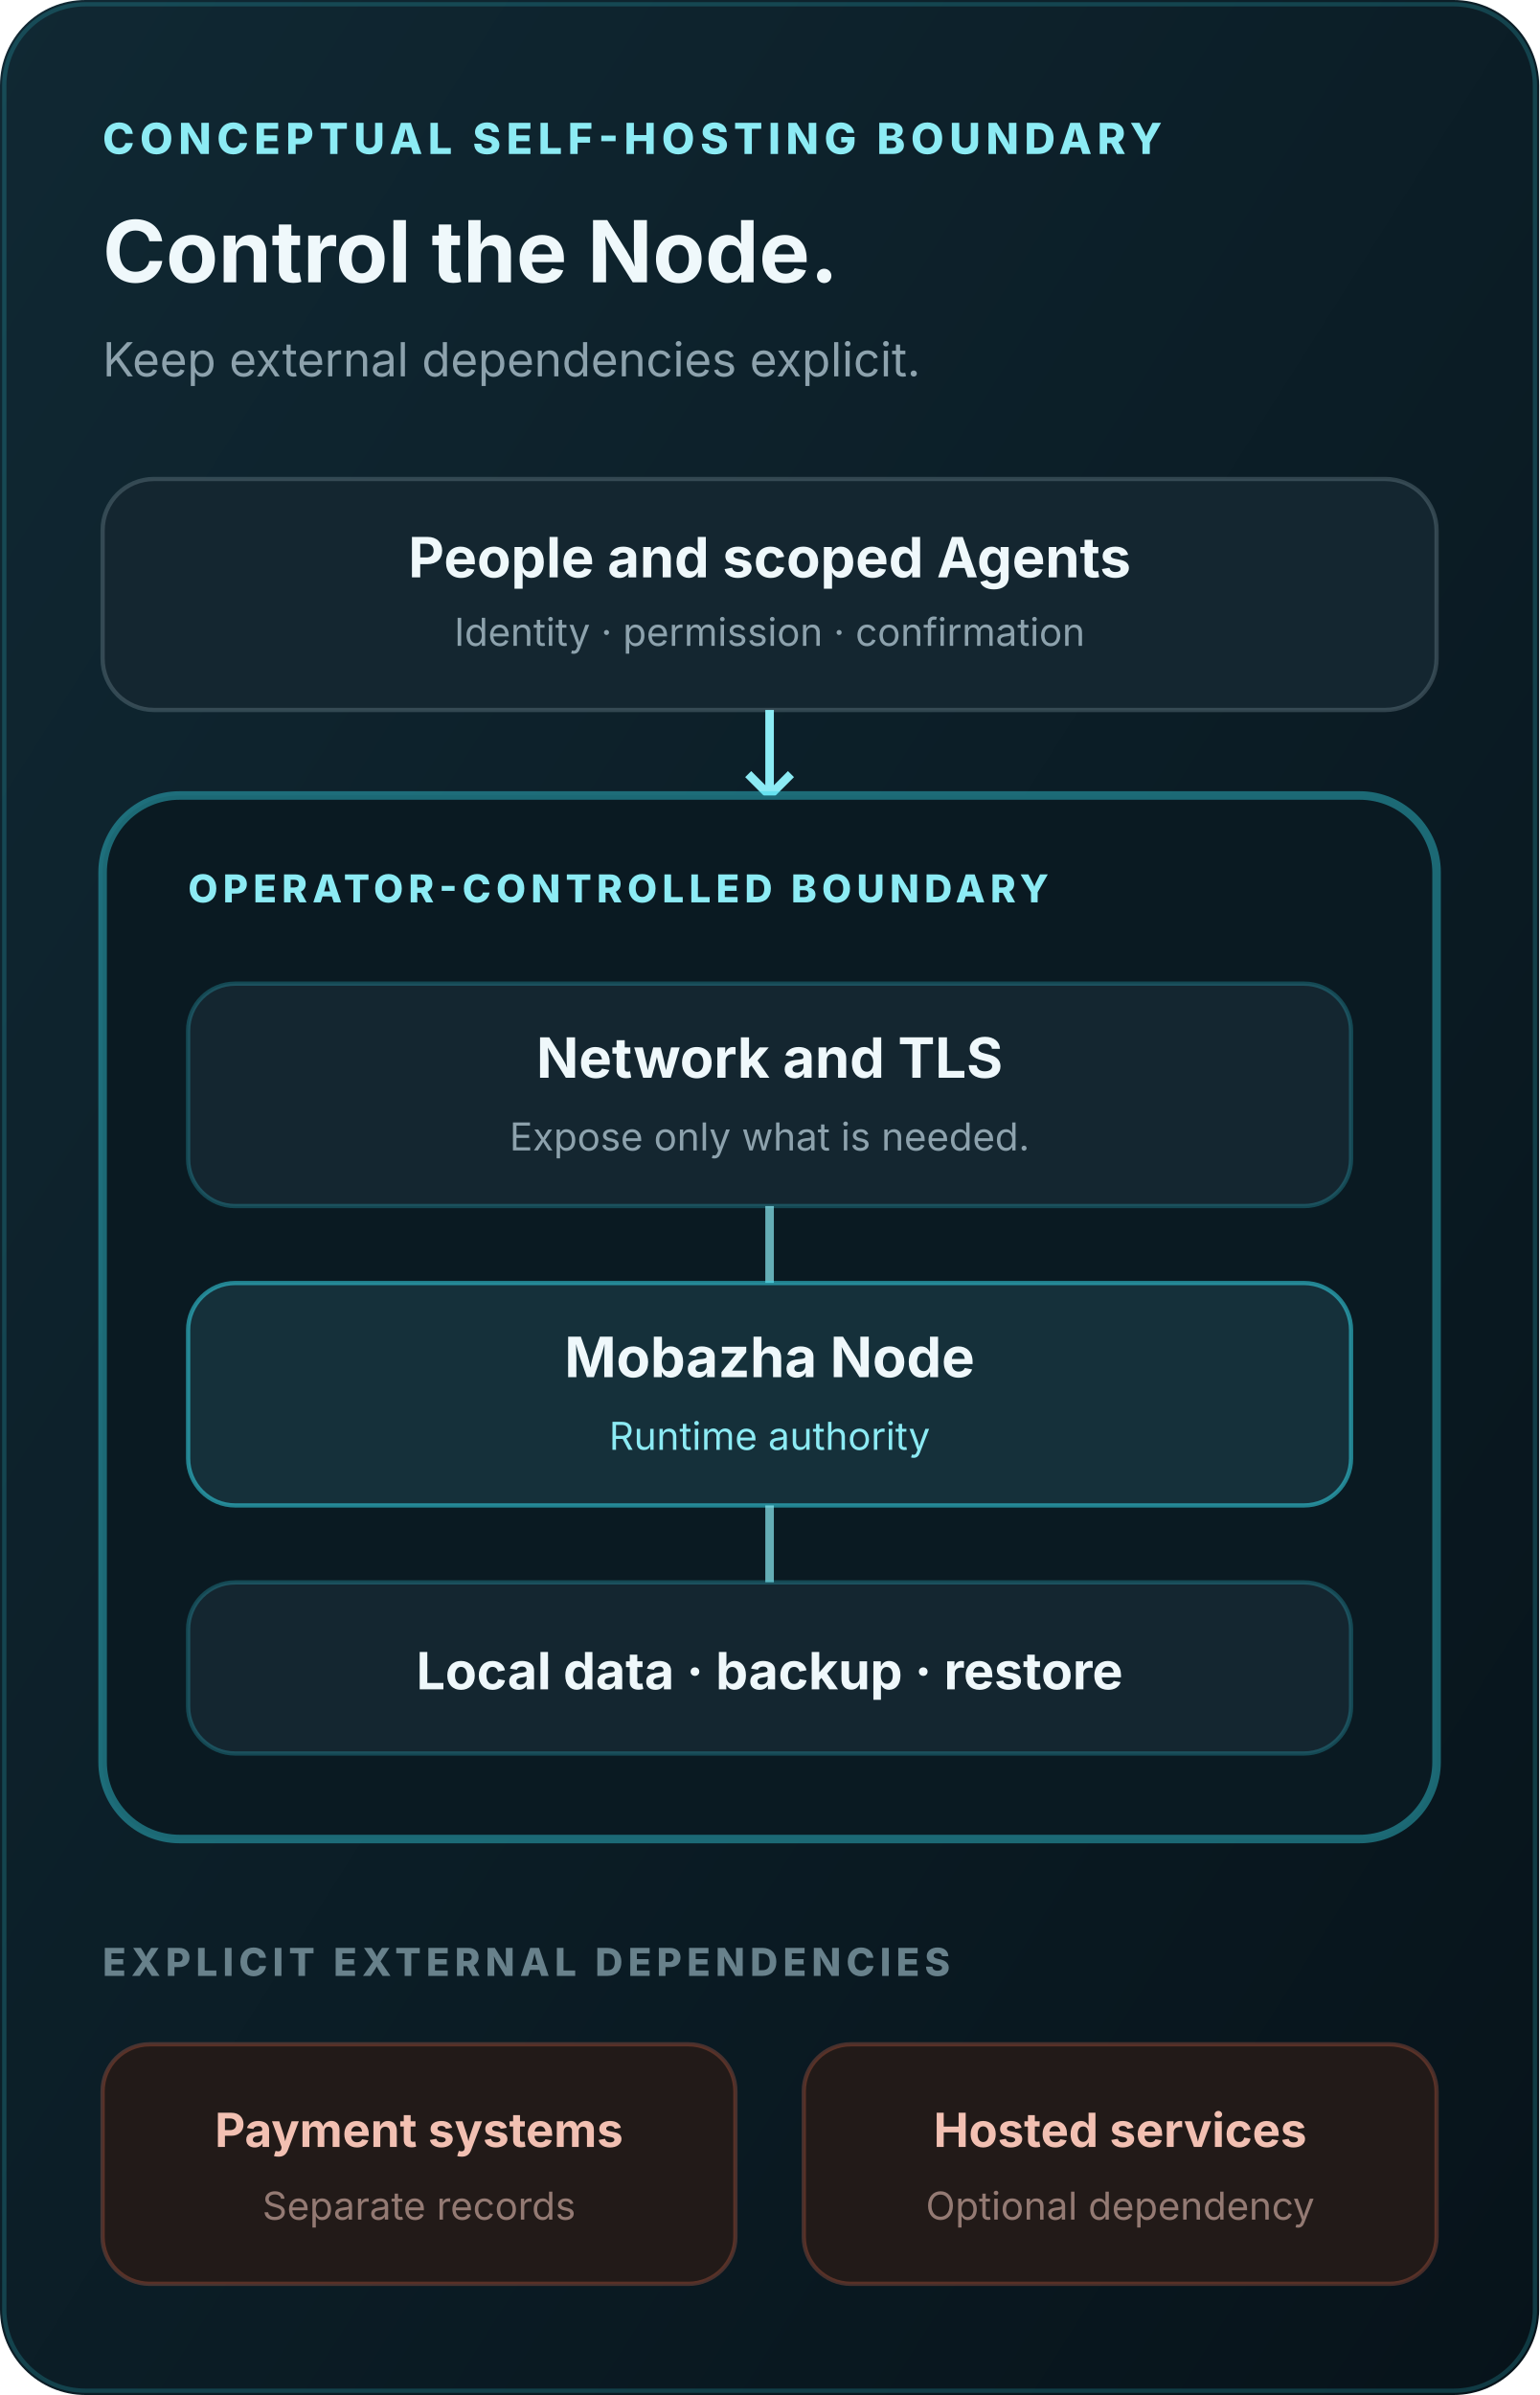
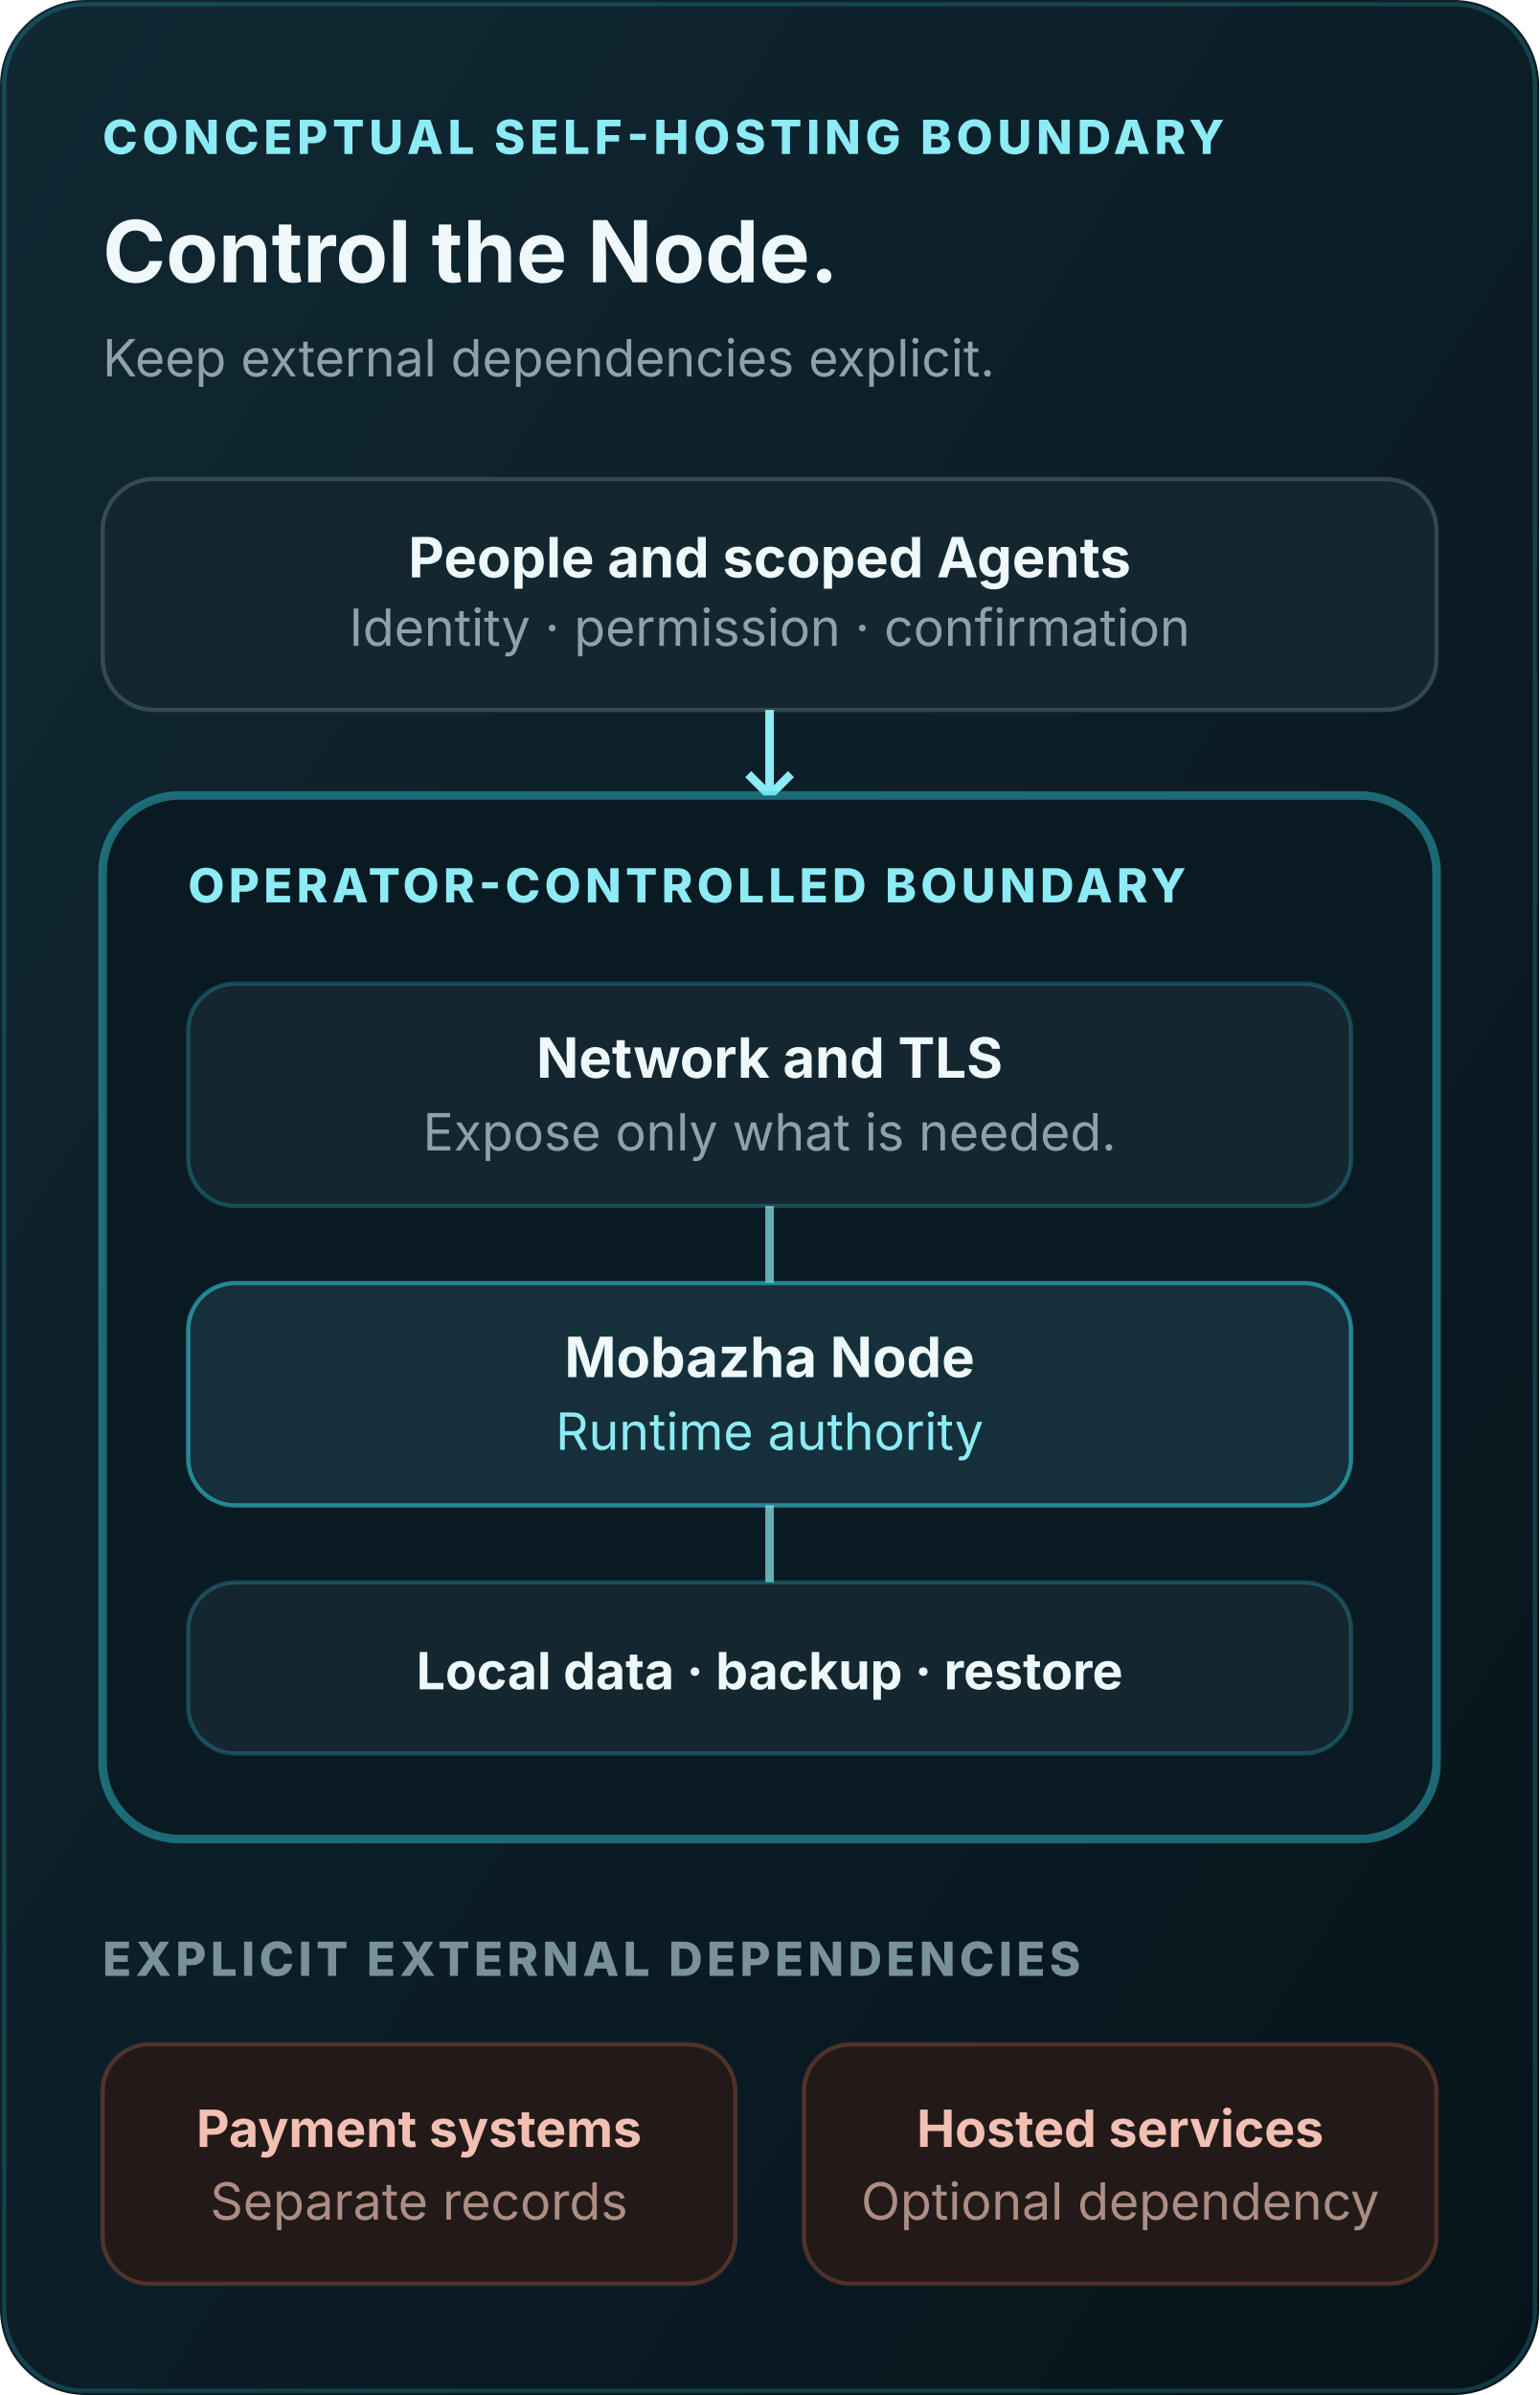
<svg xmlns="http://www.w3.org/2000/svg" width="360" height="560" viewBox="0 0 360 560" role="img" aria-labelledby="title desc">
  <defs>
    <linearGradient id="bg" x1="0" y1="0" x2="1" y2="1">
      <stop offset="0" stop-color="#102833" />
      <stop offset="1" stop-color="#07131a" />
    </linearGradient>
  </defs>
  <rect width="360" height="560" rx="20" fill="url(#bg)" />
  <rect x="1" y="1" width="358" height="558" rx="19" fill="none" stroke="#35d7e8" stroke-opacity=".2" />
  <g font-family="Inter, system-ui, sans-serif">
-     <text x="24" y="36" fill="#8cebf4" font-size="10" font-weight="800" letter-spacing="1.3">CONCEPTUAL SELF-HOSTING BOUNDARY</text>
+     <text x="24" y="36" fill="#8cebf4" font-size="11" font-weight="800" letter-spacing="1.1">CONCEPTUAL SELF-HOSTING BOUNDARY</text>
    <text x="24" y="66" fill="#eff8fb" font-size="20" font-weight="750">Control the Node.</text>
-     <text x="24" y="88" fill="#8da2ad" font-size="11">Keep external dependencies explicit.</text>
+     <text x="24" y="88" fill="#8da2ad" font-size="12">Keep external dependencies explicit.</text>
    <rect x="24" y="112" width="312" height="54" rx="12" fill="#142630" stroke="#69808a" stroke-opacity=".4" />
    <text x="180" y="135" text-anchor="middle" fill="#eff8fb" font-size="13" font-weight="700">People and scoped Agents</text>
-     <text x="180" y="151" text-anchor="middle" fill="#8da2ad" font-size="9">Identity · permission · confirmation</text>
+     <text x="180" y="151" text-anchor="middle" fill="#8da2ad" font-size="12">Identity · permission · confirmation</text>
    <path d="M180 166v20" stroke="#8cebf4" stroke-width="2" />
    <path d="m175 181 5 5 5-5" fill="none" stroke="#8cebf4" stroke-width="2" />
    <rect x="24" y="186" width="312" height="244" rx="18" fill="#0a1a22" stroke="#35d7e8" stroke-opacity=".42" stroke-width="2" />
-     <text x="44" y="211" fill="#8cebf4" font-size="9" font-weight="800" letter-spacing="1.2">OPERATOR-CONTROLLED BOUNDARY</text>
+     <text x="44" y="211" fill="#8cebf4" font-size="11" font-weight="800" letter-spacing="1">OPERATOR-CONTROLLED BOUNDARY</text>
    <rect x="44" y="230" width="272" height="52" rx="11" fill="#142630" stroke="#35d7e8" stroke-opacity=".25" />
    <text x="180" y="252" text-anchor="middle" fill="#eff8fb" font-size="13" font-weight="700">Network and TLS</text>
-     <text x="180" y="269" text-anchor="middle" fill="#8da2ad" font-size="9">Expose only what is needed.</text>
+     <text x="180" y="269" text-anchor="middle" fill="#8da2ad" font-size="12">Expose only what is needed.</text>
    <path d="M180 282v18" stroke="#8cebf4" stroke-opacity=".7" stroke-width="2" />
    <rect x="44" y="300" width="272" height="52" rx="11" fill="#15303a" stroke="#35d7e8" stroke-opacity=".55" />
    <text x="180" y="322" text-anchor="middle" fill="#eff8fb" font-size="13" font-weight="750">Mobazha Node</text>
-     <text x="180" y="339" text-anchor="middle" fill="#8cebf4" font-size="9">Runtime authority</text>
+     <text x="180" y="339" text-anchor="middle" fill="#8cebf4" font-size="12">Runtime authority</text>
    <path d="M180 352v18" stroke="#8cebf4" stroke-opacity=".7" stroke-width="2" />
    <rect x="44" y="370" width="272" height="40" rx="11" fill="#142630" stroke="#35d7e8" stroke-opacity=".25" />
    <text x="180" y="395" text-anchor="middle" fill="#eff8fb" font-size="12" font-weight="700">Local data · backup · restore</text>
-     <text x="24" y="462" fill="#68818b" font-size="9" font-weight="800" letter-spacing="1.2">EXPLICIT EXTERNAL DEPENDENCIES</text>
+     <text x="24" y="462" fill="#78919a" font-size="11" font-weight="800" letter-spacing="1">EXPLICIT EXTERNAL DEPENDENCIES</text>
    <rect x="24" y="478" width="148" height="56" rx="11" fill="#221a18" stroke="#ff7957" stroke-opacity=".25" />
    <rect x="188" y="478" width="148" height="56" rx="11" fill="#221a18" stroke="#ff7957" stroke-opacity=".25" />
-     <text x="98" y="502" text-anchor="middle" fill="#f2c0b2" font-size="11" font-weight="700">Payment systems</text>
-     <text x="262" y="502" text-anchor="middle" fill="#f2c0b2" font-size="11" font-weight="700">Hosted services</text>
-     <text x="98" y="519" text-anchor="middle" fill="#947a73" font-size="9">Separate records</text>
-     <text x="262" y="519" text-anchor="middle" fill="#947a73" font-size="9">Optional dependency</text>
+     <text x="98" y="502" text-anchor="middle" fill="#f2c0b2" font-size="12" font-weight="700">Payment systems</text>
+     <text x="262" y="502" text-anchor="middle" fill="#f2c0b2" font-size="12" font-weight="700">Hosted services</text>
+     <text x="98" y="519" text-anchor="middle" fill="#ad8d84" font-size="12">Separate records</text>
+     <text x="262" y="519" text-anchor="middle" fill="#ad8d84" font-size="12">Optional dependency</text>
  </g>
</svg>
